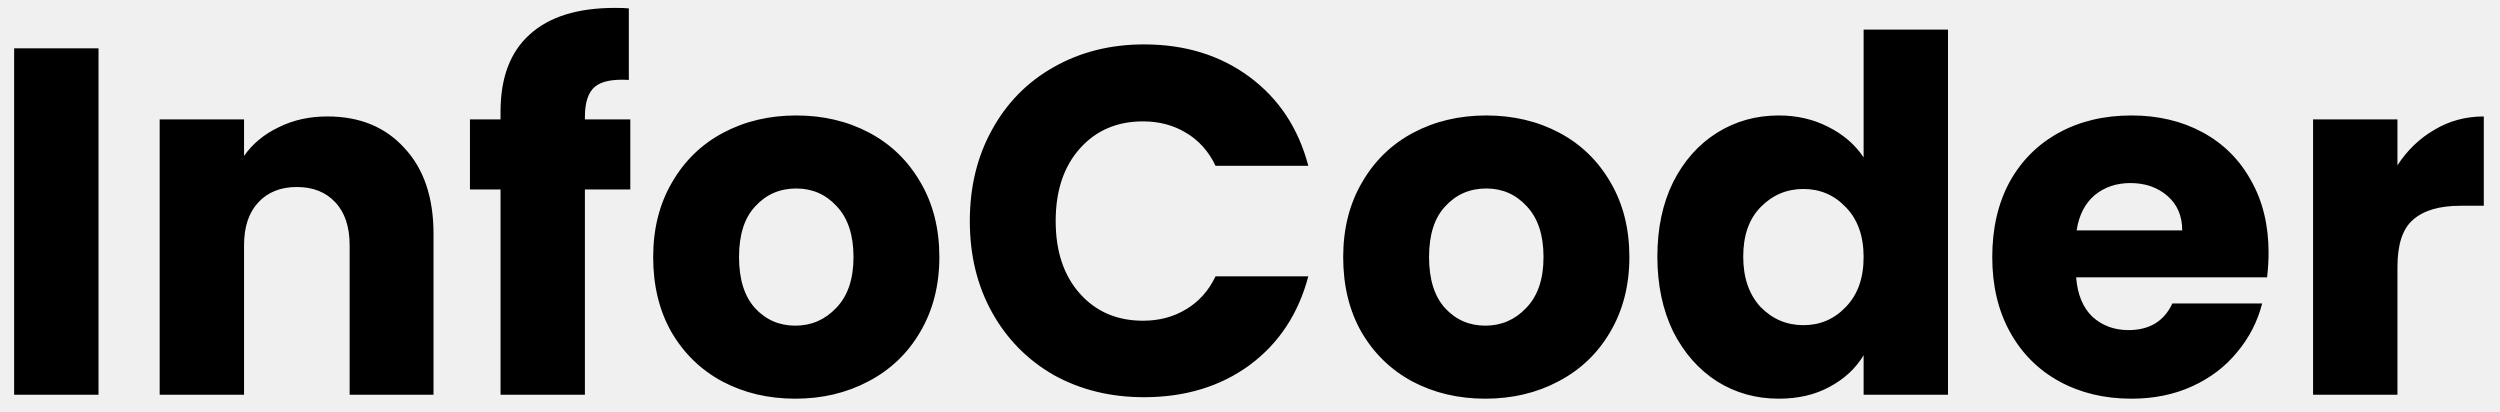
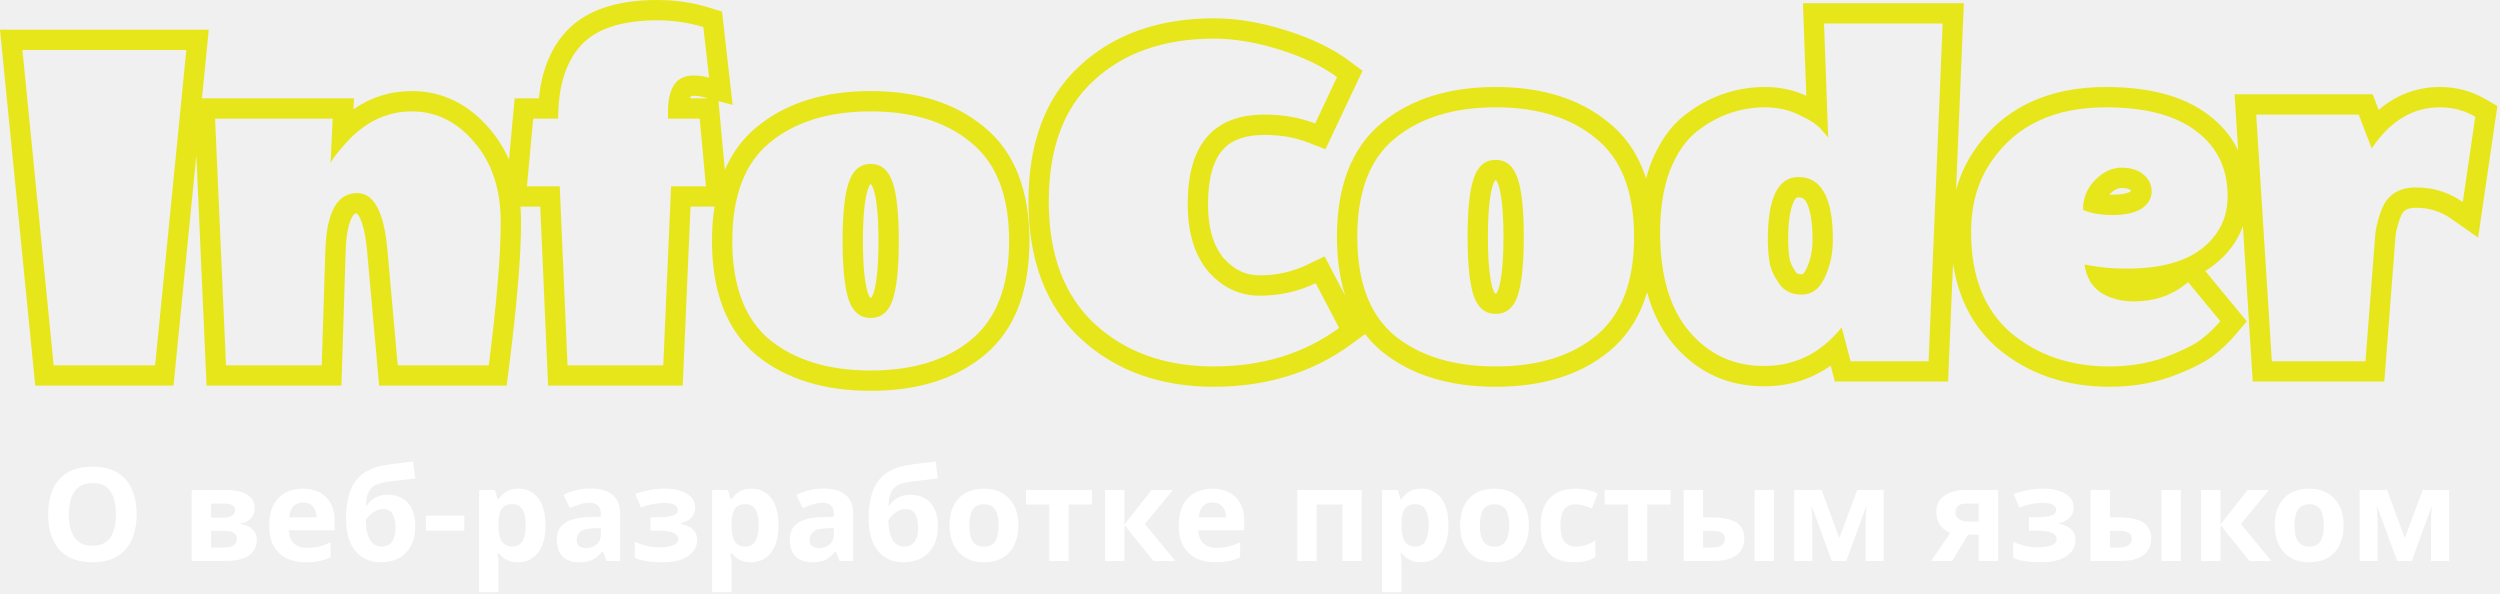
- <svg xmlns="http://www.w3.org/2000/svg" width="152" height="25" viewBox="0 0 152 25">
-   <path d="M5.99 2.94V24H0.86V2.94H5.99ZM19.908 7.08C21.868 7.08 23.428 7.72 24.588 9C25.768 10.26 26.358 12 26.358 14.22V24H21.258V14.91C21.258 13.79 20.968 12.92 20.388 12.3C19.808 11.68 19.028 11.37 18.048 11.37C17.068 11.37 16.288 11.68 15.708 12.3C15.128 12.92 14.838 13.79 14.838 14.91V24H9.708V7.26H14.838V9.48C15.358 8.74 16.058 8.16 16.938 7.74C17.818 7.3 18.808 7.08 19.908 7.08ZM38.322 11.52H35.562V24H30.433V11.52H28.573V7.26H30.433V6.78C30.433 4.72 31.023 3.16 32.203 2.1C33.383 1.02 35.112 0.48 37.392 0.48C37.773 0.48 38.053 0.49 38.233 0.51V4.86C37.252 4.8 36.562 4.94 36.163 5.28C35.763 5.62 35.562 6.23 35.562 7.11V7.26H38.322V11.52ZM48.353 24.24C46.713 24.24 45.233 23.89 43.913 23.19C42.613 22.49 41.583 21.49 40.823 20.19C40.083 18.89 39.713 17.37 39.713 15.63C39.713 13.91 40.093 12.4 40.853 11.1C41.613 9.78 42.653 8.77 43.973 8.07C45.293 7.37 46.773 7.02 48.413 7.02C50.053 7.02 51.533 7.37 52.853 8.07C54.173 8.77 55.213 9.78 55.973 11.1C56.733 12.4 57.113 13.91 57.113 15.63C57.113 17.35 56.723 18.87 55.943 20.19C55.183 21.49 54.133 22.49 52.793 23.19C51.473 23.89 49.993 24.24 48.353 24.24ZM48.353 19.8C49.333 19.8 50.163 19.44 50.843 18.72C51.543 18 51.893 16.97 51.893 15.63C51.893 14.29 51.553 13.26 50.873 12.54C50.213 11.82 49.393 11.46 48.413 11.46C47.413 11.46 46.583 11.82 45.923 12.54C45.263 13.24 44.933 14.27 44.933 15.63C44.933 16.97 45.253 18 45.893 18.72C46.553 19.44 47.373 19.8 48.353 19.8ZM58.965 13.44C58.965 11.36 59.415 9.51 60.315 7.89C61.215 6.25 62.465 4.98 64.065 4.08C65.685 3.16 67.515 2.7 69.555 2.7C72.055 2.7 74.195 3.36 75.975 4.68C77.755 6 78.945 7.8 79.545 10.08H73.905C73.485 9.2 72.885 8.53 72.105 8.07C71.345 7.61 70.475 7.38 69.495 7.38C67.915 7.38 66.635 7.93 65.655 9.03C64.675 10.13 64.185 11.6 64.185 13.44C64.185 15.28 64.675 16.75 65.655 17.85C66.635 18.95 67.915 19.5 69.495 19.5C70.475 19.5 71.345 19.27 72.105 18.81C72.885 18.35 73.485 17.68 73.905 16.8H79.545C78.945 19.08 77.755 20.88 75.975 22.2C74.195 23.5 72.055 24.15 69.555 24.15C67.515 24.15 65.685 23.7 64.065 22.8C62.465 21.88 61.215 20.61 60.315 18.99C59.415 17.37 58.965 15.52 58.965 13.44ZM90.306 24.24C88.666 24.24 87.186 23.89 85.866 23.19C84.566 22.49 83.536 21.49 82.776 20.19C82.036 18.89 81.666 17.37 81.666 15.63C81.666 13.91 82.046 12.4 82.806 11.1C83.566 9.78 84.606 8.77 85.926 8.07C87.246 7.37 88.726 7.02 90.366 7.02C92.006 7.02 93.486 7.37 94.806 8.07C96.126 8.77 97.166 9.78 97.926 11.1C98.686 12.4 99.066 13.91 99.066 15.63C99.066 17.35 98.676 18.87 97.896 20.19C97.136 21.49 96.086 22.49 94.746 23.19C93.426 23.89 91.946 24.24 90.306 24.24ZM90.306 19.8C91.286 19.8 92.116 19.44 92.796 18.72C93.496 18 93.846 16.97 93.846 15.63C93.846 14.29 93.506 13.26 92.826 12.54C92.166 11.82 91.346 11.46 90.366 11.46C89.366 11.46 88.536 11.82 87.876 12.54C87.216 13.24 86.886 14.27 86.886 15.63C86.886 16.97 87.206 18 87.846 18.72C88.506 19.44 89.326 19.8 90.306 19.8ZM100.768 15.6C100.768 13.88 101.088 12.37 101.728 11.07C102.388 9.77 103.278 8.77 104.398 8.07C105.518 7.37 106.768 7.02 108.148 7.02C109.248 7.02 110.248 7.25 111.148 7.71C112.068 8.17 112.788 8.79 113.308 9.57V1.8H118.438V24H113.308V21.6C112.828 22.4 112.138 23.04 111.238 23.52C110.358 24 109.328 24.24 108.148 24.24C106.768 24.24 105.518 23.89 104.398 23.19C103.278 22.47 102.388 21.46 101.728 20.16C101.088 18.84 100.768 17.32 100.768 15.6ZM113.308 15.63C113.308 14.35 112.948 13.34 112.228 12.6C111.528 11.86 110.668 11.49 109.648 11.49C108.628 11.49 107.758 11.86 107.038 12.6C106.338 13.32 105.988 14.32 105.988 15.6C105.988 16.88 106.338 17.9 107.038 18.66C107.758 19.4 108.628 19.77 109.648 19.77C110.668 19.77 111.528 19.4 112.228 18.66C112.948 17.92 113.308 16.91 113.308 15.63ZM137.929 15.36C137.929 15.84 137.899 16.34 137.839 16.86H126.229C126.309 17.9 126.639 18.7 127.219 19.26C127.819 19.8 128.549 20.07 129.409 20.07C130.689 20.07 131.579 19.53 132.079 18.45H137.539C137.259 19.55 136.749 20.54 136.009 21.42C135.289 22.3 134.379 22.99 133.279 23.49C132.179 23.99 130.949 24.24 129.589 24.24C127.949 24.24 126.489 23.89 125.209 23.19C123.929 22.49 122.929 21.49 122.209 20.19C121.489 18.89 121.129 17.37 121.129 15.63C121.129 13.89 121.479 12.37 122.179 11.07C122.899 9.77 123.899 8.77 125.179 8.07C126.459 7.37 127.929 7.02 129.589 7.02C131.209 7.02 132.649 7.36 133.909 8.04C135.169 8.72 136.149 9.69 136.849 10.95C137.569 12.21 137.929 13.68 137.929 15.36ZM132.679 14.01C132.679 13.13 132.379 12.43 131.779 11.91C131.179 11.39 130.429 11.13 129.529 11.13C128.669 11.13 127.939 11.38 127.339 11.88C126.759 12.38 126.399 13.09 126.259 14.01H132.679ZM145.765 10.05C146.365 9.13 147.115 8.41 148.015 7.89C148.915 7.35 149.915 7.08 151.015 7.08V12.51H149.605C148.325 12.51 147.365 12.79 146.725 13.35C146.085 13.89 145.765 14.85 145.765 16.23V24H140.635V7.26H145.765V10.05Z" />
+ <svg xmlns="http://www.w3.org/2000/svg" width="615" height="146" viewBox="0 0 615 146" fill="none">
+   <path d="M33.616 126.544C33.616 128.315 33.392 129.925 32.944 131.376C32.517 132.805 31.856 134.043 30.96 135.088C30.085 136.133 28.955 136.933 27.568 137.488C26.203 138.043 24.592 138.32 22.736 138.32C20.88 138.32 19.259 138.043 17.872 137.488C16.507 136.912 15.376 136.112 14.48 135.088C13.605 134.043 12.944 132.795 12.496 131.344C12.069 129.893 11.856 128.283 11.856 126.512C11.856 124.144 12.24 122.085 13.008 120.336C13.797 118.587 14.992 117.232 16.592 116.272C18.213 115.291 20.272 114.8 22.768 114.8C25.243 114.8 27.28 115.291 28.88 116.272C30.48 117.232 31.664 118.597 32.432 120.368C33.221 122.117 33.616 124.176 33.616 126.544ZM16.944 126.544C16.944 128.144 17.147 129.52 17.552 130.672C17.957 131.824 18.587 132.709 19.44 133.328C20.293 133.947 21.392 134.256 22.736 134.256C24.123 134.256 25.232 133.947 26.064 133.328C26.917 132.709 27.536 131.824 27.92 130.672C28.325 129.52 28.528 128.144 28.528 126.544C28.528 124.133 28.08 122.245 27.184 120.88C26.288 119.515 24.816 118.832 22.768 118.832C21.403 118.832 20.293 119.141 19.44 119.76C18.587 120.379 17.957 121.264 17.552 122.416C17.147 123.568 16.944 124.944 16.944 126.544ZM62.64 125.104C62.64 126.043 62.342 126.843 61.744 127.504C61.168 128.165 60.304 128.592 59.152 128.784V128.912C60.368 129.061 61.339 129.477 62.064 130.16C62.811 130.843 63.184 131.717 63.184 132.784C63.184 133.531 63.035 134.224 62.736 134.864C62.459 135.504 62.011 136.059 61.392 136.528C60.774 136.997 59.974 137.36 58.992 137.616C58.032 137.872 56.859 138 55.472 138H47.152V120.528H55.472C56.838 120.528 58.054 120.677 59.12 120.976C60.208 121.253 61.062 121.723 61.68 122.384C62.32 123.045 62.64 123.952 62.64 125.104ZM58.256 132.528C58.256 131.845 57.99 131.355 57.456 131.056C56.923 130.736 56.123 130.576 55.056 130.576H51.92V134.704H55.152C56.048 134.704 56.784 134.544 57.36 134.224C57.958 133.883 58.256 133.317 58.256 132.528ZM57.808 125.488C57.808 124.933 57.595 124.528 57.168 124.272C56.742 124.016 56.112 123.888 55.28 123.888H51.92V127.344H54.736C55.739 127.344 56.496 127.205 57.008 126.928C57.542 126.629 57.808 126.149 57.808 125.488ZM74.477 120.208C76.099 120.208 77.485 120.517 78.637 121.136C79.811 121.755 80.717 122.651 81.357 123.824C81.997 124.997 82.317 126.437 82.317 128.144V130.448H71.053C71.096 131.792 71.491 132.848 72.237 133.616C73.005 134.384 74.061 134.768 75.405 134.768C76.536 134.768 77.56 134.661 78.477 134.448C79.395 134.213 80.344 133.861 81.325 133.392V137.072C80.472 137.499 79.565 137.808 78.605 138C77.667 138.213 76.525 138.32 75.181 138.32C73.432 138.32 71.885 138 70.541 137.36C69.197 136.699 68.141 135.707 67.373 134.384C66.605 133.061 66.221 131.397 66.221 129.392C66.221 127.344 66.563 125.648 67.245 124.304C67.949 122.939 68.92 121.915 70.157 121.232C71.395 120.549 72.835 120.208 74.477 120.208ZM74.509 123.6C73.592 123.6 72.824 123.899 72.205 124.496C71.608 125.093 71.256 126.021 71.149 127.28H77.837C77.837 126.576 77.709 125.947 77.453 125.392C77.219 124.837 76.856 124.4 76.365 124.08C75.875 123.76 75.256 123.6 74.509 123.6ZM85.127 127.536C85.127 124.955 85.448 122.768 86.088 120.976C86.728 119.163 87.741 117.723 89.127 116.656C90.514 115.568 92.328 114.832 94.567 114.448C95.698 114.256 96.84 114.096 97.992 113.968C99.165 113.819 100.37 113.669 101.608 113.52L102.152 117.68C101.618 117.744 101.032 117.819 100.392 117.904C99.751 117.968 99.101 118.043 98.439 118.128C97.799 118.192 97.181 118.267 96.584 118.352C95.986 118.437 95.442 118.512 94.951 118.576C94.162 118.704 93.469 118.885 92.871 119.12C92.274 119.333 91.773 119.643 91.368 120.048C90.962 120.453 90.642 121.008 90.407 121.712C90.194 122.395 90.055 123.28 89.992 124.368H90.216C90.472 123.963 90.823 123.557 91.272 123.152C91.741 122.747 92.317 122.405 92.999 122.128C93.682 121.851 94.461 121.712 95.335 121.712C96.722 121.712 97.927 122 98.951 122.576C99.975 123.152 100.765 124.005 101.319 125.136C101.874 126.267 102.152 127.675 102.152 129.36C102.152 131.344 101.789 132.997 101.064 134.32C100.338 135.643 99.335 136.645 98.055 137.328C96.775 137.989 95.293 138.32 93.608 138.32C92.328 138.32 91.165 138.085 90.12 137.616C89.074 137.147 88.178 136.453 87.431 135.536C86.685 134.619 86.109 133.488 85.704 132.144C85.32 130.8 85.127 129.264 85.127 127.536ZM93.895 134.448C94.578 134.448 95.165 134.299 95.656 134C96.168 133.701 96.562 133.211 96.84 132.528C97.138 131.845 97.287 130.928 97.287 129.776C97.287 128.389 97.053 127.291 96.584 126.48C96.135 125.648 95.346 125.232 94.216 125.232C93.533 125.232 92.893 125.403 92.296 125.744C91.719 126.064 91.229 126.437 90.823 126.864C90.418 127.269 90.141 127.621 89.992 127.92C89.992 128.752 90.055 129.563 90.183 130.352C90.311 131.12 90.525 131.813 90.823 132.432C91.122 133.051 91.517 133.541 92.007 133.904C92.519 134.267 93.149 134.448 93.895 134.448ZM114.202 126.832V130.56H104.778V126.832H114.202ZM127.599 120.208C129.562 120.208 131.151 120.976 132.367 122.512C133.583 124.027 134.191 126.267 134.191 129.232C134.191 131.216 133.903 132.891 133.327 134.256C132.751 135.6 131.962 136.613 130.959 137.296C129.956 137.979 128.794 138.32 127.471 138.32C126.639 138.32 125.914 138.213 125.295 138C124.698 137.787 124.186 137.509 123.759 137.168C123.332 136.827 122.959 136.464 122.639 136.08H122.383C122.468 136.485 122.532 136.912 122.575 137.36C122.618 137.787 122.639 138.213 122.639 138.64V145.68H117.871V120.528H121.743L122.415 122.8H122.639C122.959 122.331 123.343 121.904 123.791 121.52C124.239 121.115 124.772 120.795 125.391 120.56C126.031 120.325 126.767 120.208 127.599 120.208ZM126.063 124.016C125.231 124.016 124.57 124.187 124.079 124.528C123.588 124.869 123.226 125.392 122.991 126.096C122.778 126.779 122.66 127.643 122.639 128.688V129.2C122.639 130.331 122.746 131.291 122.959 132.08C123.172 132.848 123.535 133.435 124.047 133.84C124.559 134.245 125.252 134.448 126.127 134.448C126.852 134.448 127.45 134.245 127.919 133.84C128.388 133.435 128.74 132.837 128.975 132.048C129.21 131.259 129.327 130.299 129.327 129.168C129.327 127.461 129.06 126.181 128.527 125.328C128.015 124.453 127.194 124.016 126.063 124.016ZM145.289 120.176C147.636 120.176 149.428 120.688 150.665 121.712C151.924 122.715 152.553 124.261 152.553 126.352V138H149.225L148.297 135.632H148.169C147.678 136.251 147.166 136.763 146.633 137.168C146.121 137.573 145.524 137.861 144.841 138.032C144.18 138.224 143.358 138.32 142.377 138.32C141.353 138.32 140.425 138.128 139.593 137.744C138.782 137.339 138.142 136.731 137.673 135.92C137.204 135.088 136.969 134.043 136.969 132.784C136.969 130.928 137.62 129.563 138.921 128.688C140.222 127.792 142.174 127.301 144.777 127.216L147.817 127.12V126.352C147.817 125.435 147.572 124.763 147.081 124.336C146.612 123.909 145.95 123.696 145.097 123.696C144.244 123.696 143.412 123.824 142.601 124.08C141.79 124.315 140.98 124.613 140.169 124.976L138.601 121.744C139.54 121.253 140.574 120.869 141.705 120.592C142.857 120.315 144.052 120.176 145.289 120.176ZM145.961 129.968C144.425 130.011 143.358 130.288 142.761 130.8C142.164 131.312 141.865 131.984 141.865 132.816C141.865 133.541 142.078 134.064 142.505 134.384C142.932 134.683 143.486 134.832 144.169 134.832C145.193 134.832 146.057 134.533 146.761 133.936C147.465 133.317 147.817 132.453 147.817 131.344V129.904L145.961 129.968ZM163.802 120.208C165.06 120.208 166.234 120.379 167.322 120.72C168.431 121.04 169.316 121.541 169.978 122.224C170.66 122.907 171.002 123.781 171.002 124.848C171.002 125.893 170.682 126.725 170.042 127.344C169.423 127.963 168.58 128.411 167.514 128.688V128.848C168.26 129.019 168.932 129.264 169.53 129.584C170.127 129.883 170.596 130.299 170.938 130.832C171.3 131.344 171.482 132.037 171.482 132.912C171.482 133.872 171.172 134.768 170.554 135.6C169.956 136.411 169.018 137.072 167.738 137.584C166.479 138.075 164.858 138.32 162.874 138.32C161.935 138.32 161.05 138.277 160.218 138.192C159.386 138.107 158.628 137.989 157.946 137.84C157.263 137.669 156.666 137.467 156.154 137.232V133.296C156.879 133.637 157.764 133.947 158.81 134.224C159.876 134.501 161.007 134.64 162.202 134.64C163.076 134.64 163.855 134.576 164.538 134.448C165.242 134.32 165.796 134.107 166.202 133.808C166.628 133.509 166.842 133.115 166.842 132.624C166.842 132.155 166.66 131.771 166.298 131.472C165.935 131.152 165.391 130.917 164.666 130.768C163.94 130.619 163.012 130.544 161.882 130.544H160.026V127.248H161.786C163.364 127.248 164.58 127.12 165.434 126.864C166.308 126.608 166.746 126.128 166.746 125.424C166.746 124.869 166.468 124.453 165.914 124.176C165.359 123.877 164.452 123.728 163.194 123.728C162.362 123.728 161.455 123.824 160.474 124.016C159.492 124.208 158.564 124.485 157.69 124.848L156.282 121.52C157.284 121.136 158.383 120.827 159.578 120.592C160.772 120.336 162.18 120.208 163.802 120.208ZM184.912 120.208C186.874 120.208 188.464 120.976 189.68 122.512C190.896 124.027 191.503 126.267 191.503 129.232C191.503 131.216 191.216 132.891 190.64 134.256C190.064 135.6 189.274 136.613 188.272 137.296C187.269 137.979 186.106 138.32 184.784 138.32C183.952 138.32 183.226 138.213 182.608 138C182.01 137.787 181.498 137.509 181.072 137.168C180.645 136.827 180.272 136.464 179.952 136.08H179.696C179.781 136.485 179.845 136.912 179.888 137.36C179.93 137.787 179.952 138.213 179.952 138.64V145.68H175.184V120.528H179.056L179.728 122.8H179.952C180.272 122.331 180.656 121.904 181.104 121.52C181.552 121.115 182.085 120.795 182.704 120.56C183.344 120.325 184.08 120.208 184.912 120.208ZM183.376 124.016C182.544 124.016 181.882 124.187 181.392 124.528C180.901 124.869 180.538 125.392 180.304 126.096C180.09 126.779 179.973 127.643 179.952 128.688V129.2C179.952 130.331 180.058 131.291 180.272 132.08C180.485 132.848 180.848 133.435 181.36 133.84C181.872 134.245 182.565 134.448 183.44 134.448C184.165 134.448 184.762 134.245 185.232 133.84C185.701 133.435 186.053 132.837 186.288 132.048C186.522 131.259 186.64 130.299 186.64 129.168C186.64 127.461 186.373 126.181 185.84 125.328C185.328 124.453 184.506 124.016 183.376 124.016ZM202.602 120.176C204.948 120.176 206.74 120.688 207.978 121.712C209.236 122.715 209.866 124.261 209.866 126.352V138H206.538L205.61 135.632H205.482C204.991 136.251 204.479 136.763 203.946 137.168C203.434 137.573 202.836 137.861 202.154 138.032C201.492 138.224 200.671 138.32 199.69 138.32C198.666 138.32 197.738 138.128 196.906 137.744C196.095 137.339 195.455 136.731 194.986 135.92C194.516 135.088 194.282 134.043 194.282 132.784C194.282 130.928 194.932 129.563 196.234 128.688C197.535 127.792 199.487 127.301 202.09 127.216L205.13 127.12V126.352C205.13 125.435 204.884 124.763 204.394 124.336C203.924 123.909 203.263 123.696 202.41 123.696C201.556 123.696 200.724 123.824 199.914 124.08C199.103 124.315 198.292 124.613 197.482 124.976L195.914 121.744C196.852 121.253 197.887 120.869 199.018 120.592C200.17 120.315 201.364 120.176 202.602 120.176ZM203.274 129.968C201.738 130.011 200.671 130.288 200.074 130.8C199.476 131.312 199.178 131.984 199.178 132.816C199.178 133.541 199.391 134.064 199.818 134.384C200.244 134.683 200.799 134.832 201.482 134.832C202.506 134.832 203.37 134.533 204.074 133.936C204.778 133.317 205.13 132.453 205.13 131.344V129.904L203.274 129.968ZM213.69 127.536C213.69 124.955 214.01 122.768 214.65 120.976C215.29 119.163 216.303 117.723 217.69 116.656C219.077 115.568 220.89 114.832 223.13 114.448C224.261 114.256 225.402 114.096 226.554 113.968C227.727 113.819 228.933 113.669 230.17 113.52L230.714 117.68C230.181 117.744 229.594 117.819 228.954 117.904C228.314 117.968 227.663 118.043 227.002 118.128C226.362 118.192 225.743 118.267 225.146 118.352C224.549 118.437 224.005 118.512 223.514 118.576C222.725 118.704 222.031 118.885 221.434 119.12C220.837 119.333 220.335 119.643 219.93 120.048C219.525 120.453 219.205 121.008 218.97 121.712C218.757 122.395 218.618 123.28 218.554 124.368H218.778C219.034 123.963 219.386 123.557 219.834 123.152C220.303 122.747 220.879 122.405 221.562 122.128C222.245 121.851 223.023 121.712 223.898 121.712C225.285 121.712 226.49 122 227.514 122.576C228.538 123.152 229.327 124.005 229.882 125.136C230.437 126.267 230.714 127.675 230.714 129.36C230.714 131.344 230.351 132.997 229.626 134.32C228.901 135.643 227.898 136.645 226.618 137.328C225.338 137.989 223.855 138.32 222.17 138.32C220.89 138.32 219.727 138.085 218.682 137.616C217.637 137.147 216.741 136.453 215.994 135.536C215.247 134.619 214.671 133.488 214.266 132.144C213.882 130.8 213.69 129.264 213.69 127.536ZM222.458 134.448C223.141 134.448 223.727 134.299 224.218 134C224.73 133.701 225.125 133.211 225.402 132.528C225.701 131.845 225.85 130.928 225.85 129.776C225.85 128.389 225.615 127.291 225.146 126.48C224.698 125.648 223.909 125.232 222.778 125.232C222.095 125.232 221.455 125.403 220.858 125.744C220.282 126.064 219.791 126.437 219.386 126.864C218.981 127.269 218.703 127.621 218.554 127.92C218.554 128.752 218.618 129.563 218.746 130.352C218.874 131.12 219.087 131.813 219.386 132.432C219.685 133.051 220.079 133.541 220.57 133.904C221.082 134.267 221.711 134.448 222.458 134.448ZM250.524 129.232C250.524 130.683 250.322 131.973 249.916 133.104C249.532 134.235 248.967 135.195 248.22 135.984C247.495 136.752 246.61 137.339 245.564 137.744C244.519 138.128 243.335 138.32 242.012 138.32C240.796 138.32 239.666 138.128 238.62 137.744C237.596 137.339 236.711 136.752 235.964 135.984C235.218 135.195 234.631 134.235 234.204 133.104C233.799 131.973 233.596 130.683 233.596 129.232C233.596 127.291 233.938 125.659 234.62 124.336C235.303 122.992 236.284 121.968 237.564 121.264C238.844 120.56 240.359 120.208 242.108 120.208C243.751 120.208 245.202 120.56 246.46 121.264C247.719 121.968 248.711 122.992 249.436 124.336C250.162 125.659 250.524 127.291 250.524 129.232ZM238.46 129.232C238.46 130.384 238.578 131.355 238.812 132.144C239.068 132.912 239.463 133.499 239.996 133.904C240.53 134.288 241.223 134.48 242.076 134.48C242.93 134.48 243.612 134.288 244.124 133.904C244.658 133.499 245.042 132.912 245.276 132.144C245.532 131.355 245.66 130.384 245.66 129.232C245.66 128.08 245.532 127.12 245.276 126.352C245.042 125.584 244.658 125.008 244.124 124.624C243.591 124.24 242.898 124.048 242.044 124.048C240.786 124.048 239.868 124.485 239.292 125.36C238.738 126.213 238.46 127.504 238.46 129.232ZM268.616 124.112H262.888V138H258.12V124.112H252.392V120.528H268.616V124.112ZM283.296 120.528H288.544L281.632 128.912L289.152 138H283.744L276.608 129.136V138H271.84V120.528H276.608V129.008L283.296 120.528ZM298.227 120.208C299.849 120.208 301.235 120.517 302.387 121.136C303.561 121.755 304.467 122.651 305.107 123.824C305.747 124.997 306.067 126.437 306.067 128.144V130.448H294.803C294.846 131.792 295.241 132.848 295.987 133.616C296.755 134.384 297.811 134.768 299.155 134.768C300.286 134.768 301.31 134.661 302.227 134.448C303.145 134.213 304.094 133.861 305.075 133.392V137.072C304.222 137.499 303.315 137.808 302.355 138C301.417 138.213 300.275 138.32 298.931 138.32C297.182 138.32 295.635 138 294.291 137.36C292.947 136.699 291.891 135.707 291.123 134.384C290.355 133.061 289.971 131.397 289.971 129.392C289.971 127.344 290.313 125.648 290.995 124.304C291.699 122.939 292.67 121.915 293.907 121.232C295.145 120.549 296.585 120.208 298.227 120.208ZM298.259 123.6C297.342 123.6 296.574 123.899 295.955 124.496C295.358 125.093 295.006 126.021 294.899 127.28H301.587C301.587 126.576 301.459 125.947 301.203 125.392C300.969 124.837 300.606 124.4 300.115 124.08C299.625 123.76 299.006 123.6 298.259 123.6ZM334.993 120.528V138H330.225V124.112H323.889V138H319.121V120.528H334.993ZM349.724 120.208C351.687 120.208 353.276 120.976 354.492 122.512C355.708 124.027 356.316 126.267 356.316 129.232C356.316 131.216 356.028 132.891 355.452 134.256C354.876 135.6 354.087 136.613 353.084 137.296C352.081 137.979 350.919 138.32 349.596 138.32C348.764 138.32 348.039 138.213 347.42 138C346.823 137.787 346.311 137.509 345.884 137.168C345.457 136.827 345.084 136.464 344.764 136.08H344.508C344.593 136.485 344.657 136.912 344.7 137.36C344.743 137.787 344.764 138.213 344.764 138.64V145.68H339.996V120.528H343.868L344.54 122.8H344.764C345.084 122.331 345.468 121.904 345.916 121.52C346.364 121.115 346.897 120.795 347.516 120.56C348.156 120.325 348.892 120.208 349.724 120.208ZM348.188 124.016C347.356 124.016 346.695 124.187 346.204 124.528C345.713 124.869 345.351 125.392 345.116 126.096C344.903 126.779 344.785 127.643 344.764 128.688V129.2C344.764 130.331 344.871 131.291 345.084 132.08C345.297 132.848 345.66 133.435 346.172 133.84C346.684 134.245 347.377 134.448 348.252 134.448C348.977 134.448 349.575 134.245 350.044 133.84C350.513 133.435 350.865 132.837 351.1 132.048C351.335 131.259 351.452 130.299 351.452 129.168C351.452 127.461 351.185 126.181 350.652 125.328C350.14 124.453 349.319 124.016 348.188 124.016ZM376.118 129.232C376.118 130.683 375.915 131.973 375.51 133.104C375.126 134.235 374.561 135.195 373.814 135.984C373.089 136.752 372.203 137.339 371.158 137.744C370.113 138.128 368.929 138.32 367.606 138.32C366.39 138.32 365.259 138.128 364.214 137.744C363.19 137.339 362.305 136.752 361.558 135.984C360.811 135.195 360.225 134.235 359.798 133.104C359.393 131.973 359.19 130.683 359.19 129.232C359.19 127.291 359.531 125.659 360.214 124.336C360.897 122.992 361.878 121.968 363.158 121.264C364.438 120.56 365.953 120.208 367.702 120.208C369.345 120.208 370.795 120.56 372.054 121.264C373.313 121.968 374.305 122.992 375.03 124.336C375.755 125.659 376.118 127.291 376.118 129.232ZM364.054 129.232C364.054 130.384 364.171 131.355 364.406 132.144C364.662 132.912 365.057 133.499 365.59 133.904C366.123 134.288 366.817 134.48 367.67 134.48C368.523 134.48 369.206 134.288 369.718 133.904C370.251 133.499 370.635 132.912 370.87 132.144C371.126 131.355 371.254 130.384 371.254 129.232C371.254 128.08 371.126 127.12 370.87 126.352C370.635 125.584 370.251 125.008 369.718 124.624C369.185 124.24 368.491 124.048 367.638 124.048C366.379 124.048 365.462 124.485 364.886 125.36C364.331 126.213 364.054 127.504 364.054 129.232ZM387.163 138.32C385.435 138.32 383.963 138.011 382.747 137.392C381.531 136.752 380.603 135.771 379.963 134.448C379.323 133.125 379.003 131.429 379.003 129.36C379.003 127.227 379.365 125.488 380.091 124.144C380.816 122.8 381.819 121.808 383.099 121.168C384.4 120.528 385.893 120.208 387.579 120.208C388.773 120.208 389.808 120.325 390.683 120.56C391.579 120.795 392.357 121.072 393.019 121.392L391.611 125.072C390.864 124.773 390.16 124.528 389.499 124.336C388.859 124.144 388.219 124.048 387.579 124.048C386.747 124.048 386.053 124.251 385.499 124.656C384.944 125.04 384.528 125.627 384.251 126.416C383.995 127.184 383.867 128.155 383.867 129.328C383.867 130.48 384.005 131.44 384.283 132.208C384.581 132.955 385.008 133.52 385.562 133.904C386.117 134.267 386.789 134.448 387.579 134.448C388.581 134.448 389.467 134.32 390.235 134.064C391.003 133.787 391.749 133.413 392.475 132.944V137.008C391.749 137.477 390.981 137.808 390.171 138C389.381 138.213 388.379 138.32 387.163 138.32ZM410.96 124.112H405.232V138H400.464V124.112H394.736V120.528H410.96V124.112ZM414.184 138V120.528H418.952V127.28H421.256C423.048 127.28 424.52 127.472 425.672 127.856C426.824 128.219 427.677 128.784 428.232 129.552C428.808 130.32 429.096 131.28 429.096 132.432C429.096 133.563 428.829 134.544 428.296 135.376C427.784 136.208 426.962 136.859 425.832 137.328C424.722 137.776 423.25 138 421.416 138H414.184ZM421.16 134.704C422.098 134.704 422.856 134.533 423.432 134.192C424.029 133.851 424.328 133.285 424.328 132.496C424.328 131.813 424.05 131.323 423.496 131.024C422.962 130.725 422.162 130.576 421.095 130.576H418.952V134.704H421.16ZM431.624 138V120.528H436.392V138H431.624ZM463.387 120.528V138H458.939V129.424C458.939 128.571 458.95 127.739 458.971 126.928C459.014 126.117 459.067 125.371 459.131 124.688H459.035L454.203 138H450.619L445.723 124.656H445.595C445.68 125.36 445.734 126.117 445.755 126.928C445.798 127.717 445.819 128.592 445.819 129.552V138H441.371V120.528H448.123L452.475 132.368L456.891 120.528H463.387ZM480.215 138H475.062L479.766 131.088C479.169 130.832 478.604 130.491 478.071 130.064C477.559 129.616 477.143 129.051 476.823 128.368C476.503 127.685 476.343 126.875 476.343 125.936C476.343 124.187 477.004 122.853 478.327 121.936C479.649 120.997 481.345 120.528 483.415 120.528H491.543V138H486.775V131.504H484.151L480.215 138ZM481.015 125.968C481.015 126.693 481.303 127.269 481.879 127.696C482.455 128.101 483.201 128.304 484.119 128.304H486.775V123.888H483.51C482.657 123.888 482.028 124.101 481.623 124.528C481.217 124.933 481.015 125.413 481.015 125.968ZM502.895 120.208C504.154 120.208 505.327 120.379 506.415 120.72C507.525 121.04 508.41 121.541 509.071 122.224C509.754 122.907 510.095 123.781 510.095 124.848C510.095 125.893 509.775 126.725 509.135 127.344C508.517 127.963 507.674 128.411 506.607 128.688V128.848C507.354 129.019 508.026 129.264 508.623 129.584C509.221 129.883 509.69 130.299 510.031 130.832C510.394 131.344 510.575 132.037 510.575 132.912C510.575 133.872 510.266 134.768 509.647 135.6C509.05 136.411 508.111 137.072 506.831 137.584C505.573 138.075 503.951 138.32 501.967 138.32C501.029 138.32 500.143 138.277 499.311 138.192C498.479 138.107 497.722 137.989 497.039 137.84C496.357 137.669 495.759 137.467 495.247 137.232V133.296C495.973 133.637 496.858 133.947 497.903 134.224C498.97 134.501 500.101 134.64 501.295 134.64C502.17 134.64 502.949 134.576 503.631 134.448C504.335 134.32 504.89 134.107 505.295 133.808C505.722 133.509 505.935 133.115 505.935 132.624C505.935 132.155 505.754 131.771 505.391 131.472C505.029 131.152 504.485 130.917 503.759 130.768C503.034 130.619 502.106 130.544 500.975 130.544H499.119V127.248H500.879C502.458 127.248 503.674 127.12 504.527 126.864C505.402 126.608 505.839 126.128 505.839 125.424C505.839 124.869 505.562 124.453 505.007 124.176C504.453 123.877 503.546 123.728 502.287 123.728C501.455 123.728 500.549 123.824 499.567 124.016C498.586 124.208 497.658 124.485 496.783 124.848L495.375 121.52C496.378 121.136 497.477 120.827 498.671 120.592C499.866 120.336 501.274 120.208 502.895 120.208ZM514.277 138V120.528H519.045V127.28H521.349C523.141 127.28 524.613 127.472 525.765 127.856C526.917 128.219 527.771 128.784 528.325 129.552C528.901 130.32 529.189 131.28 529.189 132.432C529.189 133.563 528.923 134.544 528.389 135.376C527.877 136.208 527.056 136.859 525.925 137.328C524.816 137.776 523.344 138 521.509 138H514.277ZM521.253 134.704C522.192 134.704 522.949 134.533 523.525 134.192C524.123 133.851 524.421 133.285 524.421 132.496C524.421 131.813 524.144 131.323 523.589 131.024C523.056 130.725 522.256 130.576 521.189 130.576H519.045V134.704H521.253ZM531.717 138V120.528H536.485V138H531.717ZM552.921 120.528H558.169L551.257 128.912L558.777 138H553.369L546.233 129.136V138H541.465V120.528H546.233V129.008L552.921 120.528ZM576.524 129.232C576.524 130.683 576.322 131.973 575.916 133.104C575.532 134.235 574.967 135.195 574.22 135.984C573.495 136.752 572.61 137.339 571.564 137.744C570.519 138.128 569.335 138.32 568.012 138.32C566.796 138.32 565.666 138.128 564.62 137.744C563.596 137.339 562.711 136.752 561.964 135.984C561.218 135.195 560.631 134.235 560.204 133.104C559.799 131.973 559.596 130.683 559.596 129.232C559.596 127.291 559.938 125.659 560.62 124.336C561.303 122.992 562.284 121.968 563.564 121.264C564.844 120.56 566.359 120.208 568.108 120.208C569.751 120.208 571.202 120.56 572.46 121.264C573.719 121.968 574.711 122.992 575.436 124.336C576.162 125.659 576.524 127.291 576.524 129.232ZM564.46 129.232C564.46 130.384 564.578 131.355 564.812 132.144C565.068 132.912 565.463 133.499 565.996 133.904C566.53 134.288 567.223 134.48 568.076 134.48C568.93 134.48 569.612 134.288 570.124 133.904C570.658 133.499 571.042 132.912 571.276 132.144C571.532 131.355 571.66 130.384 571.66 129.232C571.66 128.08 571.532 127.12 571.276 126.352C571.042 125.584 570.658 125.008 570.124 124.624C569.591 124.24 568.898 124.048 568.044 124.048C566.786 124.048 565.868 124.485 565.292 125.36C564.738 126.213 564.46 127.504 564.46 129.232ZM602.481 120.528V138H598.033V129.424C598.033 128.571 598.043 127.739 598.065 126.928C598.107 126.117 598.161 125.371 598.225 124.688H598.129L593.297 138H589.713L584.817 124.656H584.689C584.774 125.36 584.827 126.117 584.849 126.928C584.891 127.717 584.913 128.592 584.913 129.552V138H580.465V120.528H587.217L591.569 132.368L595.985 120.528H602.481Z" fill="white" />
+   <path fill-rule="evenodd" clip-rule="evenodd" d="M8.67 94.864L0 7.296H51.359L49.686 24.192H87.078L86.952 26.876C91.245 23.923 96.062 22.4 101.293 22.4C108.894 22.4 115.35 25.689 120.452 31.701C122.431 33.994 124.012 36.523 125.215 39.264L126.606 24.192H132.557C133.223 17.761 135.266 12.204 139.089 7.936L139.093 7.931C144.228 2.213 152.272 0 161.758 0C166.161 0 170.415 0.623 174.5 1.888L177.621 2.854L180.224 25.8L176.748 24.873L178.311 41.804C180.104 37.645 182.698 34.076 186.189 31.215L186.191 31.213C193.541 25.175 203.043 22.4 214.193 22.4C225.327 22.4 234.796 25.168 242.069 31.215C249.858 37.528 253.241 47.297 253.241 59.272C253.241 71.268 249.847 81.064 242.071 87.455L242.066 87.459C234.79 93.422 225.322 96.144 214.193 96.144C203.059 96.144 193.566 93.42 186.218 87.481L186.188 87.457L186.16 87.433C178.482 81.035 175.145 71.247 175.145 59.272C175.145 56.319 175.348 53.499 175.769 50.832H169.872L167.952 94.864H134.827L132.907 50.832H128.028C128.131 52.083 128.182 53.361 128.182 54.664C128.182 63.01 127.167 74.996 125.198 90.494L124.642 94.864H93.264L90.299 61.657C90.299 61.654 90.299 61.65 90.298 61.647C89.893 57.323 89.143 54.699 88.386 53.303C88.113 52.8 87.904 52.577 87.815 52.496C87.451 52.502 87.313 52.579 87.255 52.615C87.175 52.665 86.928 52.843 86.607 53.411C85.891 54.678 85.204 57.178 85.043 61.491C85.042 61.495 85.042 61.5 85.042 61.505L83.995 94.864H50.814L48.302 38.169L42.689 94.864H8.67ZM80.046 61.32C80.387 52.104 82.99 47.496 87.853 47.496C91.95 47.496 94.424 52.061 95.278 61.192L97.838 89.864H120.238C122.2 74.419 123.182 62.685 123.182 54.664C123.182 46.557 121.006 39.987 116.653 34.952C112.387 29.917 107.267 27.4 101.293 27.4C96.686 27.4 92.504 28.851 88.749 31.752C88.055 32.283 87.351 32.892 86.636 33.58C85.859 34.329 85.07 35.17 84.269 36.104C82.734 37.896 81.752 39.219 81.326 40.072L81.838 29.192H52.91L55.597 89.864H79.15L80.046 61.32ZM137.693 45.832L139.614 89.864H163.166L165.086 45.832H173.662L172.126 29.192H164.318V27.528C164.318 26.287 164.408 25.175 164.588 24.192C165.186 20.936 166.773 19.094 169.35 18.665C169.741 18.6 170.154 18.568 170.59 18.568C171.87 18.568 173.15 18.739 174.43 19.08L173.021 6.664C169.438 5.555 165.683 5 161.758 5C152.883 5 146.568 7.091 142.814 11.272C139.144 15.368 137.31 21.341 137.31 29.192H131.165L129.63 45.832H137.693ZM169.737 24.192H174.194L173.141 23.911C172.267 23.678 171.42 23.568 170.59 23.568C170.363 23.568 170.211 23.588 170.119 23.607C170.074 23.616 170.042 23.625 170.023 23.632C170.019 23.633 170.015 23.634 170.012 23.636C170.004 23.644 169.994 23.657 169.982 23.675C169.921 23.762 169.831 23.925 169.737 24.192ZM238.896 35.08C232.753 29.96 224.518 27.4 214.193 27.4C203.867 27.4 195.59 29.96 189.361 35.08C183.217 40.115 180.145 48.179 180.145 59.272C180.145 70.365 183.217 78.472 189.361 83.592C195.59 88.627 203.867 91.144 214.193 91.144C224.518 91.144 232.753 88.627 238.896 83.592C245.126 78.472 248.241 70.365 248.241 59.272C248.241 48.179 245.126 40.115 238.896 35.08ZM38.16 89.864H13.2L5.519 12.296H45.84L38.16 89.864ZM213.539 46.451L213.531 46.472C212.813 48.508 212.281 52.586 212.281 59.272C212.281 65.919 212.806 70.064 213.539 72.22C213.763 72.851 213.965 73.12 214.042 73.208C214.074 73.212 214.124 73.216 214.193 73.216C214.261 73.216 214.311 73.212 214.343 73.208C214.42 73.12 214.622 72.851 214.846 72.22C215.579 70.064 216.105 65.919 216.105 59.272C216.105 52.586 215.572 48.508 214.854 46.472L214.846 46.451L214.839 46.43C214.601 45.736 214.383 45.434 214.296 45.332C214.27 45.33 214.236 45.328 214.193 45.328C214.149 45.328 214.115 45.33 214.089 45.332C214.002 45.434 213.784 45.736 213.546 46.43L213.539 46.451ZM219.568 73.864C218.545 76.765 216.753 78.216 214.193 78.216C211.633 78.216 209.84 76.765 208.817 73.864C207.793 70.877 207.281 66.013 207.281 59.272C207.281 52.531 207.793 47.709 208.817 44.808C209.84 41.821 211.633 40.328 214.193 40.328C216.753 40.328 218.545 41.821 219.568 44.808C220.593 47.709 221.105 52.531 221.105 59.272C221.105 66.013 220.593 70.877 219.568 73.864Z" fill="#E7E61A" />
+   <path fill-rule="evenodd" clip-rule="evenodd" d="M335.181 17.408L326.073 36.708L321.734 35.032C318.621 33.829 315.102 33.192 311.12 33.192C305.789 33.192 302.639 34.706 300.702 36.957C298.641 39.352 297.176 43.471 297.176 50.208C297.176 56.483 298.675 60.729 301.067 63.565C303.693 66.491 306.543 67.736 309.84 67.736C314.076 67.736 317.94 66.865 321.5 65.156L325.855 63.066L330.937 72.779C329.543 68.441 328.89 63.571 328.89 58.272C328.89 46.305 332.224 36.534 339.934 30.215C347.284 24.175 356.787 21.4 367.938 21.4C379.072 21.4 388.541 24.168 395.815 30.215C400.185 33.757 403.168 38.387 404.944 43.884C405.286 42.584 405.687 41.326 406.148 40.112L406.163 40.071L406.18 40.031C408.111 35.203 410.782 31.175 414.4 28.348L414.404 28.345C420.28 23.763 426.942 21.4 434.246 21.4C437.818 21.4 441.211 22.107 444.356 23.571L443.524 0.792H483.106L481.194 46.765C482.159 43.195 483.671 39.886 485.765 36.874C492.936 26.384 504.031 21.4 518.042 21.4C528.328 21.4 537.001 23.457 543.336 28.305C546.559 30.727 548.97 33.648 550.577 36.995L549.704 23.192H583.68L585.156 27.029C589.41 23.405 594.437 21.4 600.214 21.4C604.224 21.4 607.995 22.387 611.429 24.38L614.355 26.079L609.62 58.441L602.979 53.792C600.427 52.006 597.593 51.112 594.326 51.112C592.967 51.112 592.213 51.392 591.794 51.65C591.417 51.883 591 52.284 590.626 53.144C589.937 54.879 589.516 56.462 589.316 57.902L586.539 93.864H554.176L551.757 55.636C550.427 59.325 548.041 62.529 544.669 65.159L544.658 65.167C543.965 65.705 543.239 66.202 542.481 66.659L552.714 79.038L550.027 82.229C548.407 84.152 546.521 85.93 544.395 87.572L544.338 87.617L544.279 87.66C541.845 89.43 538.349 91.069 534.134 92.65L534.091 92.666L534.047 92.681C529.355 94.343 524.303 95.144 518.938 95.144C508.267 95.144 498.976 92.046 491.393 85.645L491.366 85.622L491.34 85.599C485.252 80.313 481.723 73.247 480.443 64.806L479.234 93.864H451.378L450.352 89.943C445.642 93.269 440.215 95.01 434.147 95.016C425.258 95.111 417.72 91.701 411.902 84.964C408.759 81.326 406.558 76.937 405.183 71.916C403.439 77.774 400.384 82.701 395.817 86.455L395.811 86.459C388.535 92.422 379.068 95.144 367.938 95.144C356.804 95.144 347.312 92.42 339.963 86.481L339.934 86.457L339.905 86.433C338.368 85.152 337.005 83.736 335.808 82.193L332.379 84.705C322.803 91.722 311.454 95.144 298.576 95.144C285.585 95.144 274.538 91.306 265.876 83.325L265.866 83.316L265.855 83.306C257.071 75.121 253 63.611 253 49.568C253 35.485 257.004 24.013 265.763 16.053C274.3 8.208 285.456 4.504 298.704 4.504C304.251 4.504 310.09 5.507 316.189 7.418C322.364 9.325 327.652 11.806 331.897 14.965L335.181 17.408ZM314.704 12.192C308.987 10.4 303.653 9.504 298.704 9.504C286.416 9.504 276.56 12.917 269.136 19.744C261.712 26.485 258 36.427 258 49.568C258 62.624 261.755 72.651 269.264 79.648C276.859 86.645 286.629 90.144 298.576 90.144C310.523 90.144 320.805 86.987 329.424 80.672L323.664 69.664C319.397 71.712 314.789 72.736 309.84 72.736C304.976 72.736 300.795 70.773 297.296 66.848C293.883 62.837 292.176 57.291 292.176 50.208C292.176 35.531 298.491 28.192 311.12 28.192C315.643 28.192 319.781 28.917 323.536 30.368L328.912 18.976C325.243 16.245 320.507 13.984 314.704 12.192ZM448.981 84.702C450.417 83.515 451.777 82.129 453.062 80.544L455.238 88.864H474.438L477.894 5.792H448.71L449.734 33.824L448.198 32.032C447.436 31.079 446.224 30.15 444.563 29.244C443.993 28.933 443.37 28.625 442.694 28.32C440.134 27.04 437.318 26.4 434.246 26.4C428.102 26.4 422.513 28.363 417.478 32.288C414.747 34.421 412.529 37.621 410.822 41.888C409.201 46.155 408.39 51.232 408.39 57.12C408.39 67.872 410.822 76.064 415.686 81.696C420.55 87.328 426.694 90.101 434.118 90.016C439.743 90.016 444.697 88.245 448.981 84.702ZM448.838 68.384C447.558 71.115 445.681 72.48 443.206 72.48C440.731 72.48 438.854 71.541 437.574 69.664C436.294 67.787 435.526 65.995 435.27 64.288C435.014 62.581 434.886 60.789 434.886 58.912C434.886 48.672 437.403 43.552 442.438 43.552C448.07 43.552 450.886 48.672 450.886 58.912C450.886 62.411 450.203 65.568 448.838 68.384ZM537.177 63.748C537.904 63.446 538.595 63.113 539.251 62.752C540.09 62.288 540.871 61.776 541.594 61.216C545.861 57.888 547.994 53.579 547.994 48.288C547.994 41.461 545.434 36.128 540.314 32.288C535.194 28.363 527.77 26.4 518.042 26.4C505.327 26.4 495.941 30.837 489.882 39.712C486.554 44.491 484.89 50.293 484.89 57.12C484.89 67.957 488.133 76.192 494.618 81.824C501.189 87.371 509.295 90.144 518.938 90.144C523.802 90.144 528.282 89.419 532.378 87.968C536.474 86.432 539.461 84.981 541.338 83.616C543.215 82.165 544.837 80.629 546.202 79.008L538.266 69.408C538.266 69.408 538.266 69.408 538.266 69.408C538.061 69.585 537.853 69.757 537.642 69.924C534.097 72.737 529.868 74.144 524.954 74.144C521.797 74.144 519.066 73.419 516.762 71.968C516.158 71.55 515.62 71.074 515.149 70.542C514.548 69.864 514.056 69.094 513.671 68.231C513.663 68.213 513.655 68.195 513.647 68.177C513.238 67.244 512.953 66.204 512.794 65.056L514.202 65.312C515.428 65.549 516.728 65.732 518.101 65.859C519.69 66.006 521.377 66.08 523.162 66.08C528.775 66.08 533.446 65.303 537.177 63.748ZM584.342 57.376C584.598 55.413 585.153 53.365 586.006 51.232C587.457 47.819 590.23 46.112 594.326 46.112C596.737 46.112 599.011 46.493 601.15 47.256C602.796 47.843 604.361 48.657 605.846 49.696L608.918 28.704C606.273 27.168 603.371 26.4 600.214 26.4C595.242 26.4 590.865 28.281 587.084 32.042C585.803 33.316 584.59 34.806 583.446 36.512L580.246 28.192H555.03L558.87 88.864H581.91L584.342 57.376ZM392.642 34.08C386.498 28.96 378.263 26.4 367.938 26.4C357.613 26.4 349.335 28.96 343.106 34.08C336.962 39.115 333.89 47.179 333.89 58.272C333.89 69.365 336.962 77.472 343.106 82.592C349.335 87.627 357.613 90.144 367.938 90.144C378.263 90.144 386.498 87.627 392.642 82.592C398.871 77.472 401.986 69.365 401.986 58.272C401.986 47.179 398.871 39.115 392.642 34.08ZM367.284 45.451L367.277 45.472C366.558 47.508 366.026 51.586 366.026 58.272C366.026 64.92 366.551 69.065 367.284 71.221C367.509 71.851 367.71 72.12 367.788 72.208C367.82 72.212 367.869 72.216 367.938 72.216C368.007 72.216 368.056 72.212 368.088 72.208C368.166 72.12 368.367 71.851 368.592 71.221C369.325 69.065 369.85 64.92 369.85 58.272C369.85 51.586 369.318 47.508 368.599 45.472L368.592 45.451L368.584 45.43C368.346 44.736 368.129 44.434 368.041 44.332C368.016 44.33 367.982 44.328 367.938 44.328C367.894 44.328 367.86 44.33 367.835 44.332C367.747 44.434 367.53 44.736 367.292 45.43L367.284 45.451ZM373.314 72.864C372.29 75.765 370.498 77.216 367.938 77.216C365.378 77.216 363.586 75.765 362.562 72.864C361.538 69.877 361.026 65.013 361.026 58.272C361.026 51.531 361.538 46.709 362.562 43.808C363.586 40.821 365.378 39.328 367.938 39.328C370.498 39.328 372.29 40.821 373.314 43.808C374.338 46.709 374.85 51.531 374.85 58.272C374.85 65.013 374.338 69.877 373.314 72.864ZM444.325 66.232L444.339 66.203C445.338 64.143 445.886 61.745 445.886 58.912C445.886 54.087 445.194 51.259 444.393 49.802C444.034 49.148 443.722 48.897 443.542 48.788C443.373 48.685 443.063 48.552 442.438 48.552C442.083 48.552 441.977 48.625 441.943 48.648L441.94 48.651C441.873 48.696 441.602 48.905 441.261 49.598C440.511 51.124 439.886 54.041 439.886 58.912C439.886 60.562 439.999 62.105 440.215 63.546C440.33 64.312 440.72 65.403 441.705 66.847C441.96 67.221 442.211 67.48 443.206 67.48C443.36 67.48 443.433 67.46 443.453 67.453C443.47 67.448 443.491 67.44 443.529 67.412C443.611 67.353 443.925 67.085 444.311 66.262L444.325 66.232ZM524.043 46.742L523.983 46.69C523.895 46.614 523.418 46.248 521.882 46.248C521.231 46.248 520.273 46.486 518.929 47.816C518.908 47.838 518.888 47.86 518.868 47.882C519.136 47.891 519.415 47.896 519.706 47.896C522.306 47.896 523.558 47.448 524.052 47.148C524.157 47.078 524.234 47.018 524.288 46.972C524.285 46.968 524.281 46.962 524.275 46.955C524.253 46.928 524.202 46.872 524.105 46.793L524.043 46.742ZM526.746 51.36C525.125 52.384 522.778 52.896 519.706 52.896C516.719 52.896 514.287 52.469 512.41 51.616C512.41 48.8 513.391 46.368 515.354 44.32C517.402 42.272 519.578 41.248 521.882 41.248C524.186 41.248 525.978 41.803 527.258 42.912C528.623 44.021 529.306 45.429 529.306 47.136C529.306 48.843 528.453 50.251 526.746 51.36Z" fill="#E7E61A" />
</svg>
